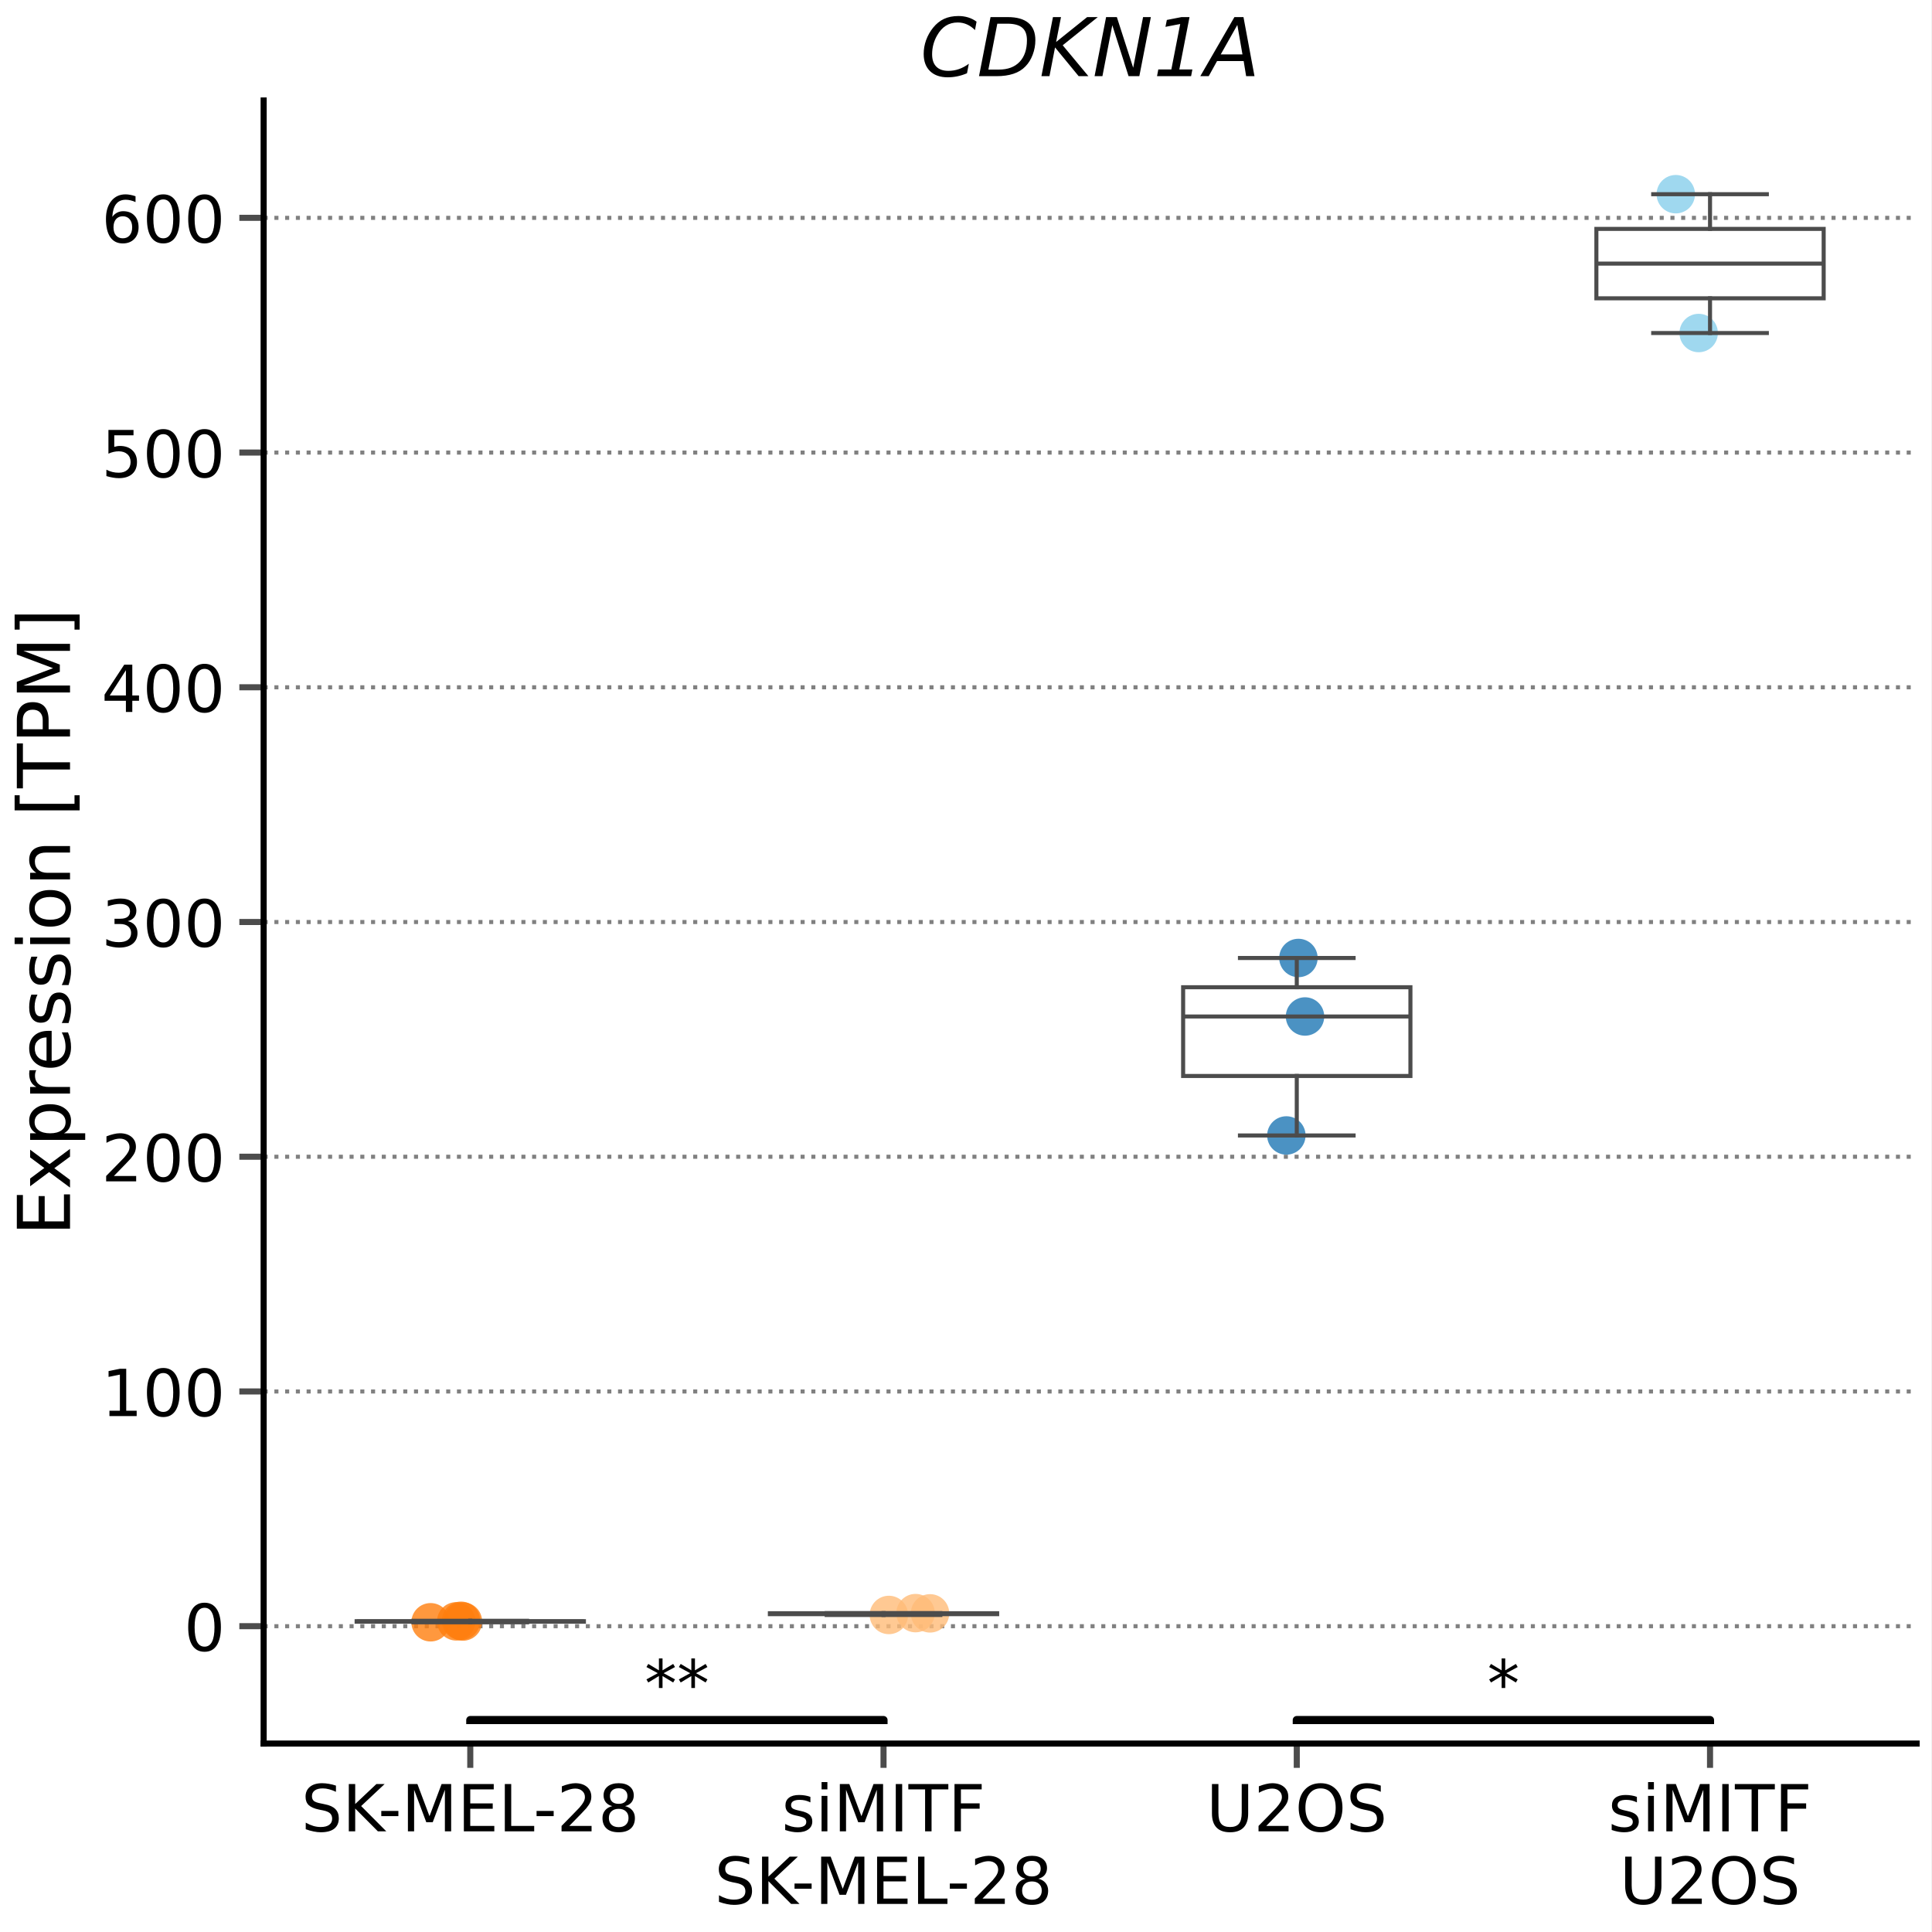
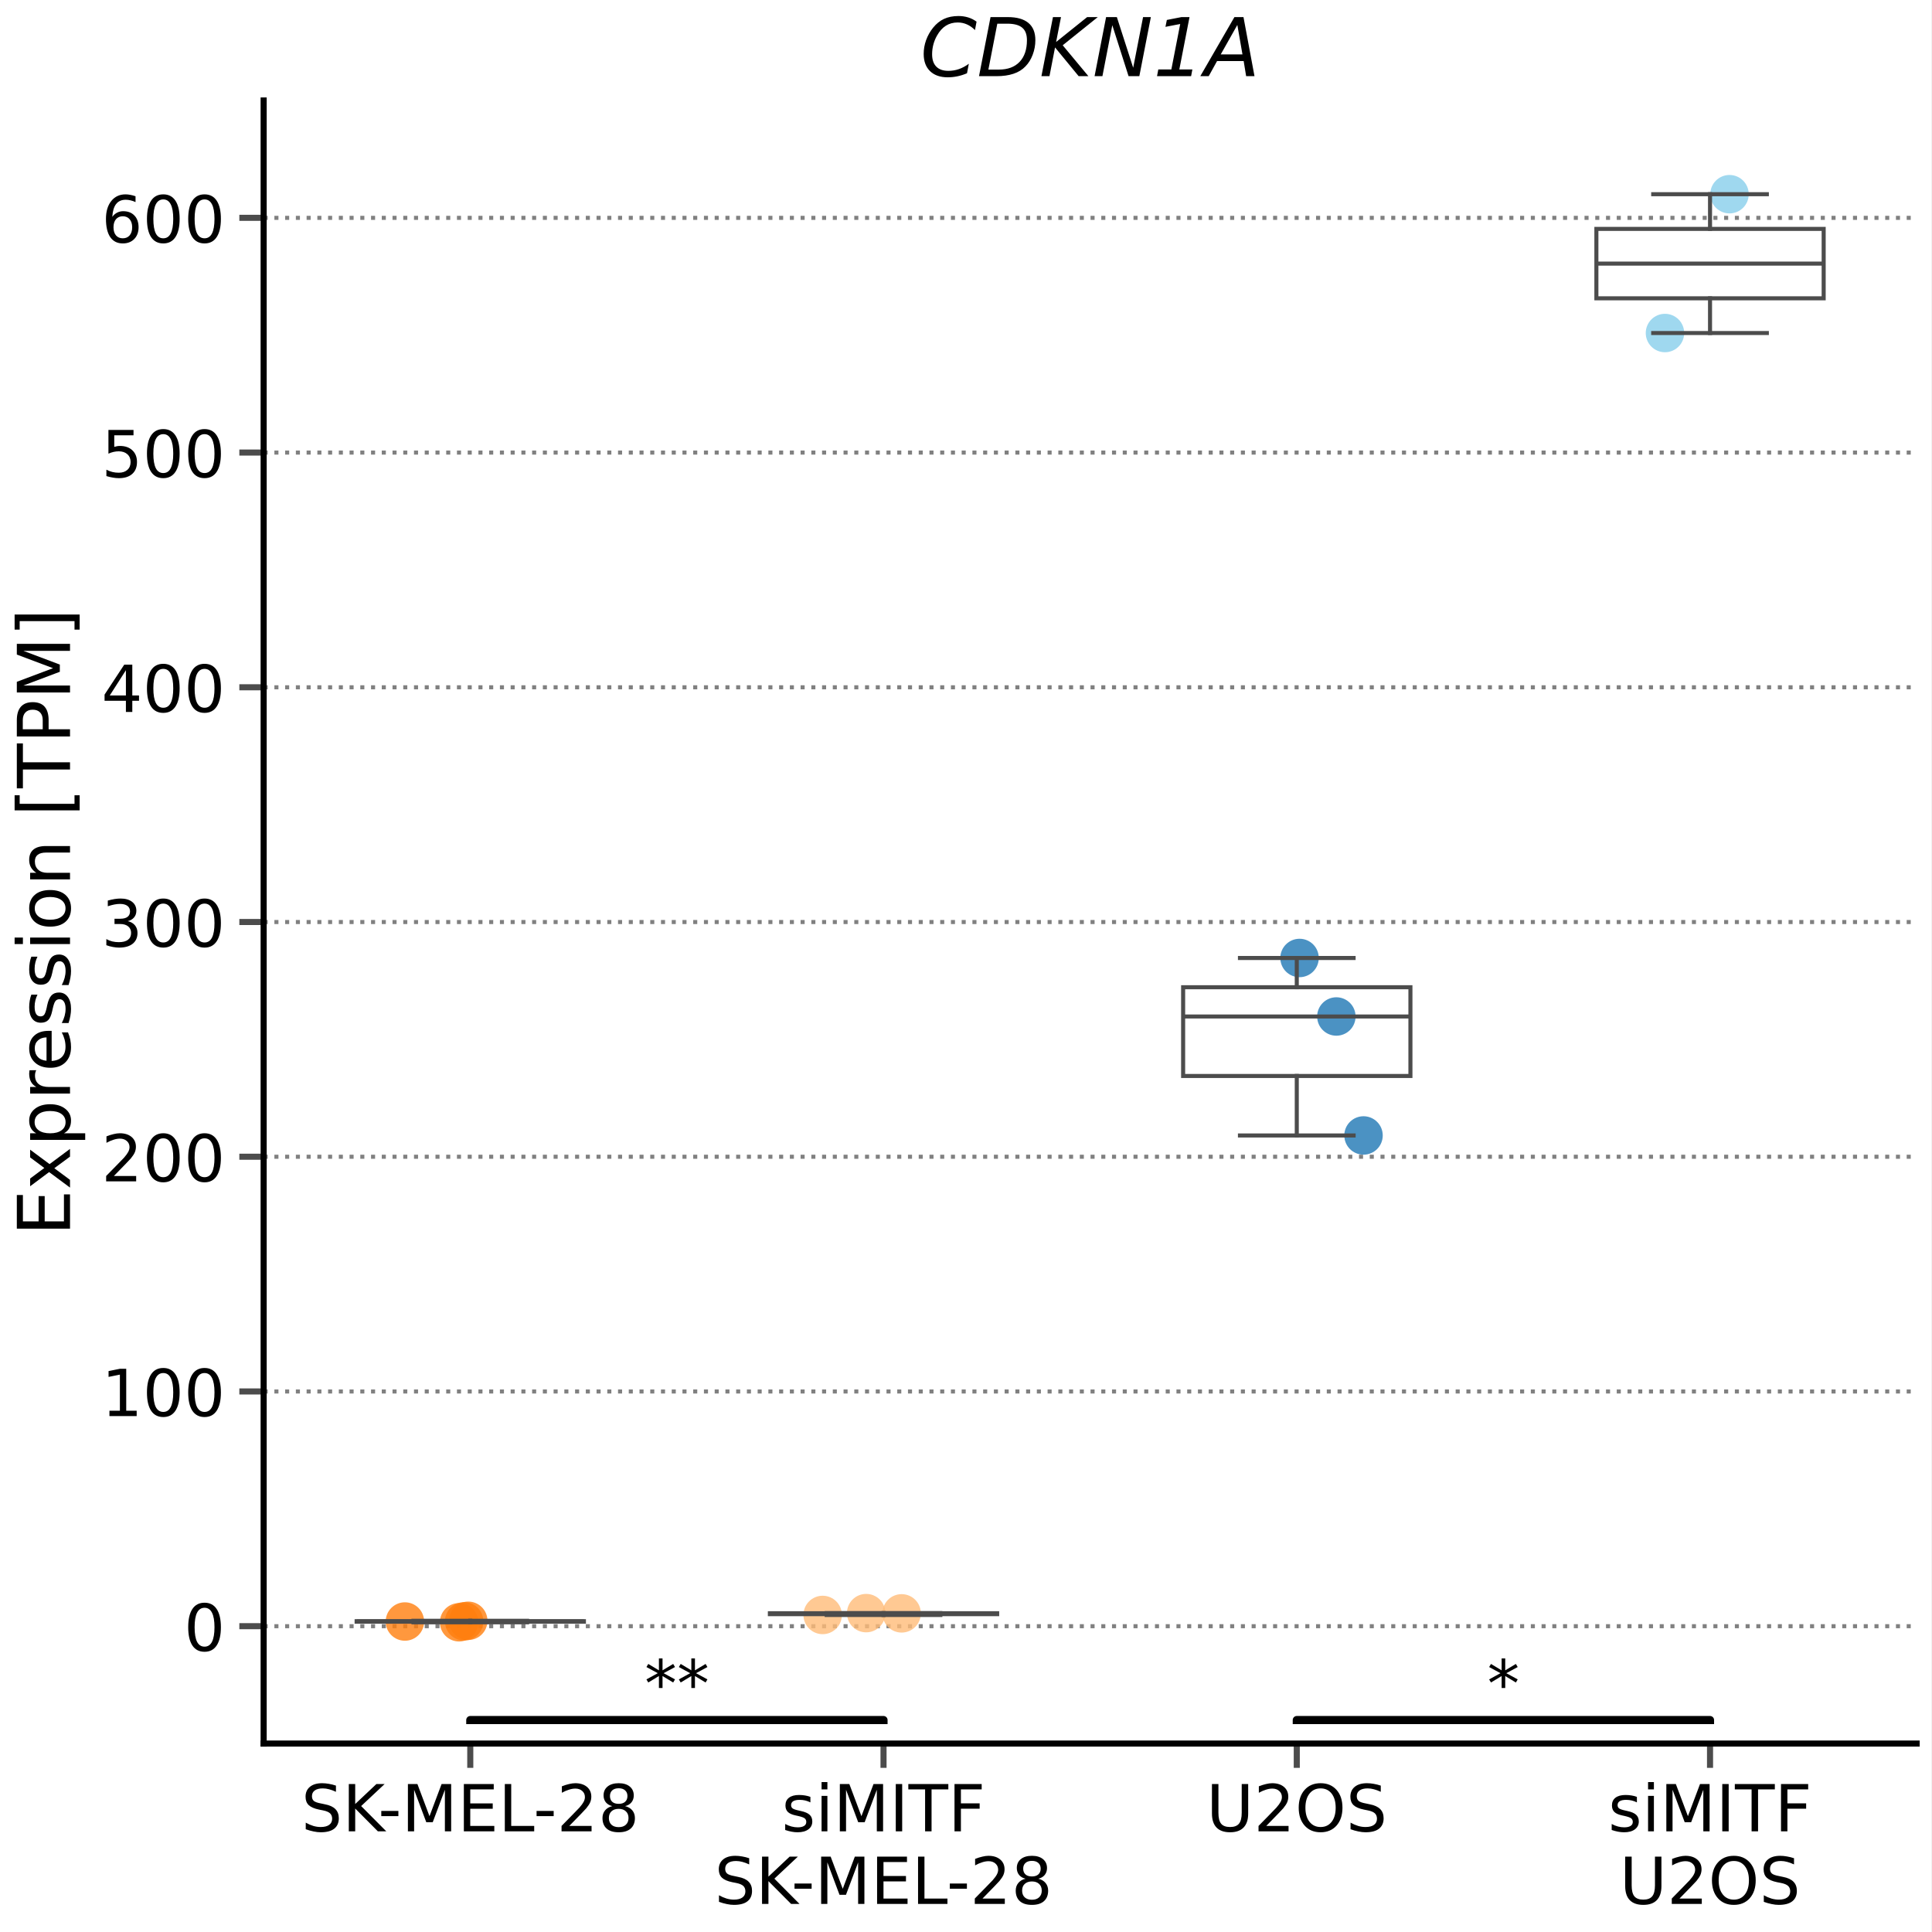
<svg xmlns="http://www.w3.org/2000/svg" xmlns:xlink="http://www.w3.org/1999/xlink" width="476.571pt" height="476.758pt" viewBox="0 0 476.571 476.758" version="1.1">
  <defs>
    <style type="text/css">*{stroke-linejoin: round; stroke-linecap: butt}</style>
  </defs>
  <g id="figure_1">
    <g id="patch_1">
      <path d="M 0 476.758  L 476.571 476.758  L 476.571 0  L 0 0  z " style="fill: #ffffff" />
    </g>
    <g id="axes_1">
      <g id="patch_2">
        <path d="M 65.061 430.257  L 472.971 430.257  L 472.971 24.797  L 65.061 24.797  z " style="fill: #ffffff" />
      </g>
      <g id="matplotlib.axis_1">
        <g id="xtick_1">
          <g id="line2d_1">
            <defs>
-               <path id="m5e8bece4a3" d="M 0 0  L 0 6  " style="stroke: #4c4c4c; stroke-width: 1.5" />
+               <path id="m7879a5814c" d="M 0 0  L 0 6  " style="stroke: #4c4c4c; stroke-width: 1.5" />
            </defs>
            <g>
-               <use xlink:href="#m5e8bece4a3" x="116.049" y="430.257" style="fill: #4c4c4c; stroke: #4c4c4c; stroke-width: 1.5" />
+               <use xlink:href="#m7879a5814c" x="116.049" y="430.257" style="fill: #4c4c4c; stroke: #4c4c4c; stroke-width: 1.5" />
            </g>
          </g>
          <g id="text_1">
            <text style="font-size: 16px; font-family: 'DejaVu Sans', 'Bitstream Vera Sans', 'Computer Modern Sans Serif', 'Lucida Grande', 'Verdana', 'Geneva', 'Lucid', 'Arial', 'Helvetica', 'Avant Garde', sans-serif; text-anchor: middle" x="116.049" y="451.914" transform="rotate(-0 116.0494 451.9144)">SK-MEL-28</text>
          </g>
        </g>
        <g id="xtick_2">
          <g id="line2d_2">
            <g>
-               <use xlink:href="#m5e8bece4a3" x="218.027" y="430.257" style="fill: #4c4c4c; stroke: #4c4c4c; stroke-width: 1.5" />
+               <use xlink:href="#m7879a5814c" x="218.027" y="430.257" style="fill: #4c4c4c; stroke: #4c4c4c; stroke-width: 1.5" />
            </g>
          </g>
          <g id="text_2">
            <text style="font-size: 16px; font-family: 'DejaVu Sans', 'Bitstream Vera Sans', 'Computer Modern Sans Serif', 'Lucida Grande', 'Verdana', 'Geneva', 'Lucid', 'Arial', 'Helvetica', 'Avant Garde', sans-serif" transform="translate(192.8869 451.9144)">siMITF</text>
            <text style="font-size: 16px; font-family: 'DejaVu Sans', 'Bitstream Vera Sans', 'Computer Modern Sans Serif', 'Lucida Grande', 'Verdana', 'Geneva', 'Lucid', 'Arial', 'Helvetica', 'Avant Garde', sans-serif" transform="translate(176.3144 469.8309)">SK-MEL-28</text>
          </g>
        </g>
        <g id="xtick_3">
          <g id="line2d_3">
            <g>
-               <use xlink:href="#m5e8bece4a3" x="320.004" y="430.257" style="fill: #4c4c4c; stroke: #4c4c4c; stroke-width: 1.5" />
+               <use xlink:href="#m7879a5814c" x="320.004" y="430.257" style="fill: #4c4c4c; stroke: #4c4c4c; stroke-width: 1.5" />
            </g>
          </g>
          <g id="text_3">
            <text style="font-size: 16px; font-family: 'DejaVu Sans', 'Bitstream Vera Sans', 'Computer Modern Sans Serif', 'Lucida Grande', 'Verdana', 'Geneva', 'Lucid', 'Arial', 'Helvetica', 'Avant Garde', sans-serif; text-anchor: middle" x="320.004" y="451.914" transform="rotate(-0 320.0044 451.9144)">U2OS</text>
          </g>
        </g>
        <g id="xtick_4">
          <g id="line2d_4">
            <g>
-               <use xlink:href="#m5e8bece4a3" x="421.982" y="430.257" style="fill: #4c4c4c; stroke: #4c4c4c; stroke-width: 1.5" />
+               <use xlink:href="#m7879a5814c" x="421.982" y="430.257" style="fill: #4c4c4c; stroke: #4c4c4c; stroke-width: 1.5" />
            </g>
          </g>
          <g id="text_4">
            <text style="font-size: 16px; font-family: 'DejaVu Sans', 'Bitstream Vera Sans', 'Computer Modern Sans Serif', 'Lucida Grande', 'Verdana', 'Geneva', 'Lucid', 'Arial', 'Helvetica', 'Avant Garde', sans-serif" transform="translate(396.8419 451.9144)">siMITF</text>
            <text style="font-size: 16px; font-family: 'DejaVu Sans', 'Bitstream Vera Sans', 'Computer Modern Sans Serif', 'Lucida Grande', 'Verdana', 'Geneva', 'Lucid', 'Arial', 'Helvetica', 'Avant Garde', sans-serif" transform="translate(399.6606 469.8309)">U2OS</text>
          </g>
        </g>
      </g>
      <g id="matplotlib.axis_2">
        <g id="ytick_1">
          <g id="line2d_5">
-             <path d="M 65.061 401.295  L 472.971 401.295  " clip-path="url(#p96600815fa)" style="fill: none; stroke-dasharray: 1,1.65; stroke-dashoffset: 0; stroke: #808080" />
+             <path d="M 65.061 401.295  L 472.971 401.295  " clip-path="url(#p13f5e50188)" style="fill: none; stroke-dasharray: 1,1.65; stroke-dashoffset: 0; stroke: #808080" />
          </g>
          <g id="line2d_6">
            <defs>
-               <path id="mf5159599b7" d="M 0 0  L -6 0  " style="stroke: #4c4c4c; stroke-width: 1.5" />
+               <path id="m093c22bfe1" d="M 0 0  L -6 0  " style="stroke: #4c4c4c; stroke-width: 1.5" />
            </defs>
            <g>
-               <use xlink:href="#mf5159599b7" x="65.061" y="401.295" style="fill: #4c4c4c; stroke: #4c4c4c; stroke-width: 1.5" />
+               <use xlink:href="#m093c22bfe1" x="65.061" y="401.295" style="fill: #4c4c4c; stroke: #4c4c4c; stroke-width: 1.5" />
            </g>
          </g>
          <g id="text_5">
            <text style="font-size: 16px; font-family: 'DejaVu Sans', 'Bitstream Vera Sans', 'Computer Modern Sans Serif', 'Lucida Grande', 'Verdana', 'Geneva', 'Lucid', 'Arial', 'Helvetica', 'Avant Garde', sans-serif; text-anchor: end" x="55.561" y="407.374" transform="rotate(-0 55.56063 407.3742)">0</text>
          </g>
        </g>
        <g id="ytick_2">
          <g id="line2d_7">
-             <path d="M 65.061 343.373  L 472.971 343.373  " clip-path="url(#p96600815fa)" style="fill: none; stroke-dasharray: 1,1.65; stroke-dashoffset: 0; stroke: #808080" />
+             <path d="M 65.061 343.373  L 472.971 343.373  " clip-path="url(#p13f5e50188)" style="fill: none; stroke-dasharray: 1,1.65; stroke-dashoffset: 0; stroke: #808080" />
          </g>
          <g id="line2d_8">
            <g>
-               <use xlink:href="#mf5159599b7" x="65.061" y="343.373" style="fill: #4c4c4c; stroke: #4c4c4c; stroke-width: 1.5" />
+               <use xlink:href="#m093c22bfe1" x="65.061" y="343.373" style="fill: #4c4c4c; stroke: #4c4c4c; stroke-width: 1.5" />
            </g>
          </g>
          <g id="text_6">
            <text style="font-size: 16px; font-family: 'DejaVu Sans', 'Bitstream Vera Sans', 'Computer Modern Sans Serif', 'Lucida Grande', 'Verdana', 'Geneva', 'Lucid', 'Arial', 'Helvetica', 'Avant Garde', sans-serif; text-anchor: end" x="55.561" y="349.451" transform="rotate(-0 55.56063 349.4513)">100</text>
          </g>
        </g>
        <g id="ytick_3">
          <g id="line2d_9">
-             <path d="M 65.061 285.45  L 472.971 285.45  " clip-path="url(#p96600815fa)" style="fill: none; stroke-dasharray: 1,1.65; stroke-dashoffset: 0; stroke: #808080" />
+             <path d="M 65.061 285.45  L 472.971 285.45  " clip-path="url(#p13f5e50188)" style="fill: none; stroke-dasharray: 1,1.65; stroke-dashoffset: 0; stroke: #808080" />
          </g>
          <g id="line2d_10">
            <g>
-               <use xlink:href="#mf5159599b7" x="65.061" y="285.45" style="fill: #4c4c4c; stroke: #4c4c4c; stroke-width: 1.5" />
+               <use xlink:href="#m093c22bfe1" x="65.061" y="285.45" style="fill: #4c4c4c; stroke: #4c4c4c; stroke-width: 1.5" />
            </g>
          </g>
          <g id="text_7">
            <text style="font-size: 16px; font-family: 'DejaVu Sans', 'Bitstream Vera Sans', 'Computer Modern Sans Serif', 'Lucida Grande', 'Verdana', 'Geneva', 'Lucid', 'Arial', 'Helvetica', 'Avant Garde', sans-serif; text-anchor: end" x="55.561" y="291.528" transform="rotate(-0 55.56063 291.5285)">200</text>
          </g>
        </g>
        <g id="ytick_4">
          <g id="line2d_11">
-             <path d="M 65.061 227.527  L 472.971 227.527  " clip-path="url(#p96600815fa)" style="fill: none; stroke-dasharray: 1,1.65; stroke-dashoffset: 0; stroke: #808080" />
+             <path d="M 65.061 227.527  L 472.971 227.527  " clip-path="url(#p13f5e50188)" style="fill: none; stroke-dasharray: 1,1.65; stroke-dashoffset: 0; stroke: #808080" />
          </g>
          <g id="line2d_12">
            <g>
-               <use xlink:href="#mf5159599b7" x="65.061" y="227.527" style="fill: #4c4c4c; stroke: #4c4c4c; stroke-width: 1.5" />
+               <use xlink:href="#m093c22bfe1" x="65.061" y="227.527" style="fill: #4c4c4c; stroke: #4c4c4c; stroke-width: 1.5" />
            </g>
          </g>
          <g id="text_8">
            <text style="font-size: 16px; font-family: 'DejaVu Sans', 'Bitstream Vera Sans', 'Computer Modern Sans Serif', 'Lucida Grande', 'Verdana', 'Geneva', 'Lucid', 'Arial', 'Helvetica', 'Avant Garde', sans-serif; text-anchor: end" x="55.561" y="233.606" transform="rotate(-0 55.56063 233.6056)">300</text>
          </g>
        </g>
        <g id="ytick_5">
          <g id="line2d_13">
-             <path d="M 65.061 169.604  L 472.971 169.604  " clip-path="url(#p96600815fa)" style="fill: none; stroke-dasharray: 1,1.65; stroke-dashoffset: 0; stroke: #808080" />
+             <path d="M 65.061 169.604  L 472.971 169.604  " clip-path="url(#p13f5e50188)" style="fill: none; stroke-dasharray: 1,1.65; stroke-dashoffset: 0; stroke: #808080" />
          </g>
          <g id="line2d_14">
            <g>
-               <use xlink:href="#mf5159599b7" x="65.061" y="169.604" style="fill: #4c4c4c; stroke: #4c4c4c; stroke-width: 1.5" />
+               <use xlink:href="#m093c22bfe1" x="65.061" y="169.604" style="fill: #4c4c4c; stroke: #4c4c4c; stroke-width: 1.5" />
            </g>
          </g>
          <g id="text_9">
            <text style="font-size: 16px; font-family: 'DejaVu Sans', 'Bitstream Vera Sans', 'Computer Modern Sans Serif', 'Lucida Grande', 'Verdana', 'Geneva', 'Lucid', 'Arial', 'Helvetica', 'Avant Garde', sans-serif; text-anchor: end" x="55.561" y="175.683" transform="rotate(-0 55.56063 175.6828)">400</text>
          </g>
        </g>
        <g id="ytick_6">
          <g id="line2d_15">
-             <path d="M 65.061 111.681  L 472.971 111.681  " clip-path="url(#p96600815fa)" style="fill: none; stroke-dasharray: 1,1.65; stroke-dashoffset: 0; stroke: #808080" />
+             <path d="M 65.061 111.681  L 472.971 111.681  " clip-path="url(#p13f5e50188)" style="fill: none; stroke-dasharray: 1,1.65; stroke-dashoffset: 0; stroke: #808080" />
          </g>
          <g id="line2d_16">
            <g>
-               <use xlink:href="#mf5159599b7" x="65.061" y="111.681" style="fill: #4c4c4c; stroke: #4c4c4c; stroke-width: 1.5" />
+               <use xlink:href="#m093c22bfe1" x="65.061" y="111.681" style="fill: #4c4c4c; stroke: #4c4c4c; stroke-width: 1.5" />
            </g>
          </g>
          <g id="text_10">
            <text style="font-size: 16px; font-family: 'DejaVu Sans', 'Bitstream Vera Sans', 'Computer Modern Sans Serif', 'Lucida Grande', 'Verdana', 'Geneva', 'Lucid', 'Arial', 'Helvetica', 'Avant Garde', sans-serif; text-anchor: end" x="55.561" y="117.76" transform="rotate(-0 55.56063 117.7599)">500</text>
          </g>
        </g>
        <g id="ytick_7">
          <g id="line2d_17">
-             <path d="M 65.061 53.758  L 472.971 53.758  " clip-path="url(#p96600815fa)" style="fill: none; stroke-dasharray: 1,1.65; stroke-dashoffset: 0; stroke: #808080" />
+             <path d="M 65.061 53.758  L 472.971 53.758  " clip-path="url(#p13f5e50188)" style="fill: none; stroke-dasharray: 1,1.65; stroke-dashoffset: 0; stroke: #808080" />
          </g>
          <g id="line2d_18">
            <g>
-               <use xlink:href="#mf5159599b7" x="65.061" y="53.758" style="fill: #4c4c4c; stroke: #4c4c4c; stroke-width: 1.5" />
+               <use xlink:href="#m093c22bfe1" x="65.061" y="53.758" style="fill: #4c4c4c; stroke: #4c4c4c; stroke-width: 1.5" />
            </g>
          </g>
          <g id="text_11">
            <text style="font-size: 16px; font-family: 'DejaVu Sans', 'Bitstream Vera Sans', 'Computer Modern Sans Serif', 'Lucida Grande', 'Verdana', 'Geneva', 'Lucid', 'Arial', 'Helvetica', 'Avant Garde', sans-serif; text-anchor: end" x="55.561" y="59.837" transform="rotate(-0 55.56063 59.83705)">600</text>
          </g>
        </g>
        <g id="text_12">
          <text style="font-size: 18px; font-family: 'DejaVu Sans', 'Bitstream Vera Sans', 'Computer Modern Sans Serif', 'Lucida Grande', 'Verdana', 'Geneva', 'Lucid', 'Arial', 'Helvetica', 'Avant Garde', sans-serif; text-anchor: middle" x="17.277" y="227.527" transform="rotate(-90 17.27719 227.5269)">Expression [TPM]</text>
        </g>
      </g>
      <g id="PathCollection_1">
        <defs>
-           <path id="C0_0_88b02d36a9" d="M 0 4.743  C 1.258 4.743 2.465 4.244 3.354 3.354  C 4.244 2.465 4.743 1.258 4.743 -0  C 4.743 -1.258 4.244 -2.465 3.354 -3.354  C 2.465 -4.244 1.258 -4.743 0 -4.743  C -1.258 -4.743 -2.465 -4.244 -3.354 -3.354  C -4.244 -2.465 -4.743 -1.258 -4.743 0  C -4.743 1.258 -4.244 2.465 -3.354 3.354  C -2.465 4.244 -1.258 4.743 0 4.743  z " />
+           <path id="C0_0_f1bf3683f4" d="M 0 4.743  C 1.258 4.743 2.465 4.244 3.354 3.354  C 4.244 2.465 4.743 1.258 4.743 -0  C 4.743 -1.258 4.244 -2.465 3.354 -3.354  C 2.465 -4.244 1.258 -4.743 0 -4.743  C -1.258 -4.743 -2.465 -4.244 -3.354 -3.354  C -4.244 -2.465 -4.743 -1.258 -4.743 0  C -4.743 1.258 -4.244 2.465 -3.354 3.354  C -2.465 4.244 -1.258 4.743 0 4.743  z " />
        </defs>
-         <g clip-path="url(#p96600815fa)">
-           <use xlink:href="#C0_0_88b02d36a9" x="106.259" y="400.327" style="fill: #ff7f0e; fill-opacity: 0.8" />
-         </g>
-         <g clip-path="url(#p96600815fa)">
-           <use xlink:href="#C0_0_88b02d36a9" x="113.761" y="399.961" style="fill: #ff7f0e; fill-opacity: 0.8" />
-         </g>
-         <g clip-path="url(#p96600815fa)">
-           <use xlink:href="#C0_0_88b02d36a9" x="112.581" y="400.096" style="fill: #ff7f0e; fill-opacity: 0.8" />
-         </g>
-         <g clip-path="url(#p96600815fa)">
-           <use xlink:href="#C0_0_88b02d36a9" x="114.233" y="400.14" style="fill: #ff7f0e; fill-opacity: 0.8" />
+         <g clip-path="url(#p13f5e50188)">
+           <use xlink:href="#C0_0_f1bf3683f4" x="113.293" y="400.327" style="fill: #ff7f0e; fill-opacity: 0.8" />
+         </g>
+         <g clip-path="url(#p13f5e50188)">
+           <use xlink:href="#C0_0_f1bf3683f4" x="115.548" y="399.961" style="fill: #ff7f0e; fill-opacity: 0.8" />
+         </g>
+         <g clip-path="url(#p13f5e50188)">
+           <use xlink:href="#C0_0_f1bf3683f4" x="114.536" y="400.096" style="fill: #ff7f0e; fill-opacity: 0.8" />
+         </g>
+         <g clip-path="url(#p13f5e50188)">
+           <use xlink:href="#C0_0_f1bf3683f4" x="99.917" y="400.14" style="fill: #ff7f0e; fill-opacity: 0.8" />
        </g>
      </g>
      <g id="PathCollection_2">
        <defs>
-           <path id="C1_0_b6898c2479" d="M 0 4.743  C 1.258 4.743 2.465 4.244 3.354 3.354  C 4.244 2.465 4.743 1.258 4.743 -0  C 4.743 -1.258 4.244 -2.465 3.354 -3.354  C 2.465 -4.244 1.258 -4.743 0 -4.743  C -1.258 -4.743 -2.465 -4.244 -3.354 -3.354  C -4.244 -2.465 -4.743 -1.258 -4.743 0  C -4.743 1.258 -4.244 2.465 -3.354 3.354  C -2.465 4.244 -1.258 4.743 0 4.743  z " />
+           <path id="C1_0_9353371a76" d="M 0 4.743  C 1.258 4.743 2.465 4.244 3.354 3.354  C 4.244 2.465 4.743 1.258 4.743 -0  C 4.743 -1.258 4.244 -2.465 3.354 -3.354  C 2.465 -4.244 1.258 -4.743 0 -4.743  C -1.258 -4.743 -2.465 -4.244 -3.354 -3.354  C -4.244 -2.465 -4.743 -1.258 -4.743 0  C -4.743 1.258 -4.244 2.465 -3.354 3.354  C -2.465 4.244 -1.258 4.743 0 4.743  z " />
        </defs>
-         <g clip-path="url(#p96600815fa)">
-           <use xlink:href="#C1_0_b6898c2479" x="219.347" y="398.522" style="fill: #ffbb78; fill-opacity: 0.8" />
-         </g>
-         <g clip-path="url(#p96600815fa)">
-           <use xlink:href="#C1_0_b6898c2479" x="225.93" y="398.069" style="fill: #ffbb78; fill-opacity: 0.8" />
-         </g>
-         <g clip-path="url(#p96600815fa)">
-           <use xlink:href="#C1_0_b6898c2479" x="229.501" y="398.127" style="fill: #ffbb78; fill-opacity: 0.8" />
+         <g clip-path="url(#p13f5e50188)">
+           <use xlink:href="#C1_0_9353371a76" x="203.008" y="398.522" style="fill: #ffbb78; fill-opacity: 0.8" />
+         </g>
+         <g clip-path="url(#p13f5e50188)">
+           <use xlink:href="#C1_0_9353371a76" x="213.743" y="398.069" style="fill: #ffbb78; fill-opacity: 0.8" />
+         </g>
+         <g clip-path="url(#p13f5e50188)">
+           <use xlink:href="#C1_0_9353371a76" x="222.495" y="398.127" style="fill: #ffbb78; fill-opacity: 0.8" />
        </g>
      </g>
      <g id="PathCollection_3">
        <defs>
-           <path id="C2_0_f4fd4cd2a4" d="M 0 4.743  C 1.258 4.743 2.465 4.244 3.354 3.354  C 4.244 2.465 4.743 1.258 4.743 -0  C 4.743 -1.258 4.244 -2.465 3.354 -3.354  C 2.465 -4.244 1.258 -4.743 0 -4.743  C -1.258 -4.743 -2.465 -4.244 -3.354 -3.354  C -4.244 -2.465 -4.743 -1.258 -4.743 0  C -4.743 1.258 -4.244 2.465 -3.354 3.354  C -2.465 4.244 -1.258 4.743 0 4.743  z " />
+           <path id="C2_0_c1f683cd58" d="M 0 4.743  C 1.258 4.743 2.465 4.244 3.354 3.354  C 4.244 2.465 4.743 1.258 4.743 -0  C 4.743 -1.258 4.244 -2.465 3.354 -3.354  C 2.465 -4.244 1.258 -4.743 0 -4.743  C -1.258 -4.743 -2.465 -4.244 -3.354 -3.354  C -4.244 -2.465 -4.743 -1.258 -4.743 0  C -4.743 1.258 -4.244 2.465 -3.354 3.354  C -2.465 4.244 -1.258 4.743 0 4.743  z " />
        </defs>
-         <g clip-path="url(#p96600815fa)">
-           <use xlink:href="#C2_0_f4fd4cd2a4" x="322.039" y="250.838" style="fill: #1f77b4; fill-opacity: 0.8" />
-         </g>
-         <g clip-path="url(#p96600815fa)">
-           <use xlink:href="#C2_0_f4fd4cd2a4" x="317.432" y="280.197" style="fill: #1f77b4; fill-opacity: 0.8" />
-         </g>
-         <g clip-path="url(#p96600815fa)">
-           <use xlink:href="#C2_0_f4fd4cd2a4" x="320.41" y="236.4" style="fill: #1f77b4; fill-opacity: 0.8" />
+         <g clip-path="url(#p13f5e50188)">
+           <use xlink:href="#C2_0_c1f683cd58" x="329.773" y="250.838" style="fill: #1f77b4; fill-opacity: 0.8" />
+         </g>
+         <g clip-path="url(#p13f5e50188)">
+           <use xlink:href="#C2_0_c1f683cd58" x="336.476" y="280.197" style="fill: #1f77b4; fill-opacity: 0.8" />
+         </g>
+         <g clip-path="url(#p13f5e50188)">
+           <use xlink:href="#C2_0_c1f683cd58" x="320.688" y="236.4" style="fill: #1f77b4; fill-opacity: 0.8" />
        </g>
      </g>
      <g id="PathCollection_4">
        <defs>
-           <path id="C3_0_79aa1eda3c" d="M 0 4.743  C 1.258 4.743 2.465 4.244 3.354 3.354  C 4.244 2.465 4.743 1.258 4.743 -0  C 4.743 -1.258 4.244 -2.465 3.354 -3.354  C 2.465 -4.244 1.258 -4.743 0 -4.743  C -1.258 -4.743 -2.465 -4.244 -3.354 -3.354  C -4.244 -2.465 -4.743 -1.258 -4.743 0  C -4.743 1.258 -4.244 2.465 -3.354 3.354  C -2.465 4.244 -1.258 4.743 0 4.743  z " />
+           <path id="C3_0_789d185c71" d="M 0 4.743  C 1.258 4.743 2.465 4.244 3.354 3.354  C 4.244 2.465 4.743 1.258 4.743 -0  C 4.743 -1.258 4.244 -2.465 3.354 -3.354  C 2.465 -4.244 1.258 -4.743 0 -4.743  C -1.258 -4.743 -2.465 -4.244 -3.354 -3.354  C -4.244 -2.465 -4.743 -1.258 -4.743 0  C -4.743 1.258 -4.244 2.465 -3.354 3.354  C -2.465 4.244 -1.258 4.743 0 4.743  z " />
        </defs>
-         <g clip-path="url(#p96600815fa)">
-           <use xlink:href="#C3_0_79aa1eda3c" x="419.179" y="82.179" style="fill: #87ceeb; fill-opacity: 0.8" />
-         </g>
-         <g clip-path="url(#p96600815fa)">
-           <use xlink:href="#C3_0_79aa1eda3c" x="413.535" y="47.92" style="fill: #87ceeb; fill-opacity: 0.8" />
+         <g clip-path="url(#p13f5e50188)">
+           <use xlink:href="#C3_0_789d185c71" x="410.863" y="82.179" style="fill: #87ceeb; fill-opacity: 0.8" />
+         </g>
+         <g clip-path="url(#p13f5e50188)">
+           <use xlink:href="#C3_0_789d185c71" x="426.789" y="47.92" style="fill: #87ceeb; fill-opacity: 0.8" />
        </g>
      </g>
      <g id="line2d_19">
-         <path d="M 116.049 424.465  L 116.049 424.453  L 218.027 424.453  L 218.027 424.465  " clip-path="url(#p96600815fa)" style="fill: none; stroke: #000000; stroke-width: 2; stroke-linecap: square" />
+         <path d="M 116.049 424.465  L 116.049 424.453  L 218.027 424.453  L 218.027 424.465  " clip-path="url(#p13f5e50188)" style="fill: none; stroke: #000000; stroke-width: 2; stroke-linecap: square" />
      </g>
      <g id="line2d_20">
-         <path d="M 320.004 424.465  L 320.004 424.453  L 421.982 424.453  L 421.982 424.465  " clip-path="url(#p96600815fa)" style="fill: none; stroke: #000000; stroke-width: 2; stroke-linecap: square" />
+         <path d="M 320.004 424.465  L 320.004 424.453  L 421.982 424.453  L 421.982 424.465  " clip-path="url(#p13f5e50188)" style="fill: none; stroke: #000000; stroke-width: 2; stroke-linecap: square" />
      </g>
      <g id="patch_3">
        <path d="M 65.061 430.257  L 65.061 24.797  " style="fill: none; stroke: #000000; stroke-width: 1.5; stroke-linejoin: miter; stroke-linecap: square" />
      </g>
      <g id="patch_4">
        <path d="M 65.061 430.257  L 472.971 430.257  " style="fill: none; stroke: #000000; stroke-width: 1.5; stroke-linejoin: miter; stroke-linecap: square" />
      </g>
      <g id="patch_5">
-         <path d="M 88.006 400.187  L 144.093 400.187  L 144.093 400.062  L 88.006 400.062  L 88.006 400.187  L 88.006 400.187  z " clip-path="url(#p96600815fa)" style="fill: none; stroke: #4c4c4c; stroke-linejoin: miter" />
+         <path d="M 88.006 400.187  L 144.093 400.187  L 144.093 400.062  L 88.006 400.062  L 88.006 400.187  L 88.006 400.187  z " clip-path="url(#p13f5e50188)" style="fill: none; stroke: #4c4c4c; stroke-linejoin: miter" />
      </g>
      <g id="line2d_21">
-         <path d="M 116.049 400.187  L 116.049 400.327  " clip-path="url(#p96600815fa)" style="fill: none; stroke: #4c4c4c; stroke-linecap: square" />
+         <path d="M 116.049 400.187  L 116.049 400.327  " clip-path="url(#p13f5e50188)" style="fill: none; stroke: #4c4c4c; stroke-linecap: square" />
      </g>
      <g id="line2d_22">
-         <path d="M 116.049 400.062  L 116.049 399.961  " clip-path="url(#p96600815fa)" style="fill: none; stroke: #4c4c4c; stroke-linecap: square" />
+         <path d="M 116.049 400.062  L 116.049 399.961  " clip-path="url(#p13f5e50188)" style="fill: none; stroke: #4c4c4c; stroke-linecap: square" />
      </g>
      <g id="line2d_23">
-         <path d="M 102.027 400.327  L 130.071 400.327  " clip-path="url(#p96600815fa)" style="fill: none; stroke: #4c4c4c; stroke-linecap: square" />
+         <path d="M 102.027 400.327  L 130.071 400.327  " clip-path="url(#p13f5e50188)" style="fill: none; stroke: #4c4c4c; stroke-linecap: square" />
      </g>
      <g id="line2d_24">
-         <path d="M 102.027 399.961  L 130.071 399.961  " clip-path="url(#p96600815fa)" style="fill: none; stroke: #4c4c4c; stroke-linecap: square" />
+         <path d="M 102.027 399.961  L 130.071 399.961  " clip-path="url(#p13f5e50188)" style="fill: none; stroke: #4c4c4c; stroke-linecap: square" />
      </g>
      <g id="patch_6">
-         <path d="M 189.983 398.325  L 246.071 398.325  L 246.071 398.098  L 189.983 398.098  L 189.983 398.325  L 189.983 398.325  z " clip-path="url(#p96600815fa)" style="fill: none; stroke: #4c4c4c; stroke-linejoin: miter" />
+         <path d="M 189.983 398.325  L 246.071 398.325  L 246.071 398.098  L 189.983 398.098  L 189.983 398.325  L 189.983 398.325  z " clip-path="url(#p13f5e50188)" style="fill: none; stroke: #4c4c4c; stroke-linejoin: miter" />
      </g>
      <g id="line2d_25">
-         <path d="M 218.027 398.325  L 218.027 398.522  " clip-path="url(#p96600815fa)" style="fill: none; stroke: #4c4c4c; stroke-linecap: square" />
+         <path d="M 218.027 398.325  L 218.027 398.522  " clip-path="url(#p13f5e50188)" style="fill: none; stroke: #4c4c4c; stroke-linecap: square" />
      </g>
      <g id="line2d_26">
-         <path d="M 218.027 398.098  L 218.027 398.069  " clip-path="url(#p96600815fa)" style="fill: none; stroke: #4c4c4c; stroke-linecap: square" />
+         <path d="M 218.027 398.098  L 218.027 398.069  " clip-path="url(#p13f5e50188)" style="fill: none; stroke: #4c4c4c; stroke-linecap: square" />
      </g>
      <g id="line2d_27">
-         <path d="M 204.005 398.522  L 232.049 398.522  " clip-path="url(#p96600815fa)" style="fill: none; stroke: #4c4c4c; stroke-linecap: square" />
+         <path d="M 204.005 398.522  L 232.049 398.522  " clip-path="url(#p13f5e50188)" style="fill: none; stroke: #4c4c4c; stroke-linecap: square" />
      </g>
      <g id="line2d_28">
-         <path d="M 204.005 398.069  L 232.049 398.069  " clip-path="url(#p96600815fa)" style="fill: none; stroke: #4c4c4c; stroke-linecap: square" />
+         <path d="M 204.005 398.069  L 232.049 398.069  " clip-path="url(#p13f5e50188)" style="fill: none; stroke: #4c4c4c; stroke-linecap: square" />
      </g>
      <g id="patch_7">
-         <path d="M 291.961 265.518  L 348.048 265.518  L 348.048 243.619  L 291.961 243.619  L 291.961 265.518  L 291.961 265.518  z " clip-path="url(#p96600815fa)" style="fill: none; stroke: #4c4c4c; stroke-linejoin: miter" />
+         <path d="M 291.961 265.518  L 348.048 265.518  L 348.048 243.619  L 291.961 243.619  L 291.961 265.518  L 291.961 265.518  z " clip-path="url(#p13f5e50188)" style="fill: none; stroke: #4c4c4c; stroke-linejoin: miter" />
      </g>
      <g id="line2d_29">
-         <path d="M 320.004 265.518  L 320.004 280.197  " clip-path="url(#p96600815fa)" style="fill: none; stroke: #4c4c4c; stroke-linecap: square" />
+         <path d="M 320.004 265.518  L 320.004 280.197  " clip-path="url(#p13f5e50188)" style="fill: none; stroke: #4c4c4c; stroke-linecap: square" />
      </g>
      <g id="line2d_30">
-         <path d="M 320.004 243.619  L 320.004 236.4  " clip-path="url(#p96600815fa)" style="fill: none; stroke: #4c4c4c; stroke-linecap: square" />
+         <path d="M 320.004 243.619  L 320.004 236.4  " clip-path="url(#p13f5e50188)" style="fill: none; stroke: #4c4c4c; stroke-linecap: square" />
      </g>
      <g id="line2d_31">
-         <path d="M 305.982 280.197  L 334.026 280.197  " clip-path="url(#p96600815fa)" style="fill: none; stroke: #4c4c4c; stroke-linecap: square" />
+         <path d="M 305.982 280.197  L 334.026 280.197  " clip-path="url(#p13f5e50188)" style="fill: none; stroke: #4c4c4c; stroke-linecap: square" />
      </g>
      <g id="line2d_32">
-         <path d="M 305.982 236.4  L 334.026 236.4  " clip-path="url(#p96600815fa)" style="fill: none; stroke: #4c4c4c; stroke-linecap: square" />
+         <path d="M 305.982 236.4  L 334.026 236.4  " clip-path="url(#p13f5e50188)" style="fill: none; stroke: #4c4c4c; stroke-linecap: square" />
      </g>
      <g id="patch_8">
-         <path d="M 393.938 73.614  L 450.026 73.614  L 450.026 56.485  L 393.938 56.485  L 393.938 73.614  L 393.938 73.614  z " clip-path="url(#p96600815fa)" style="fill: none; stroke: #4c4c4c; stroke-linejoin: miter" />
+         <path d="M 393.938 73.614  L 450.026 73.614  L 450.026 56.485  L 393.938 56.485  L 393.938 73.614  L 393.938 73.614  z " clip-path="url(#p13f5e50188)" style="fill: none; stroke: #4c4c4c; stroke-linejoin: miter" />
      </g>
      <g id="line2d_33">
-         <path d="M 421.982 73.614  L 421.982 82.179  " clip-path="url(#p96600815fa)" style="fill: none; stroke: #4c4c4c; stroke-linecap: square" />
+         <path d="M 421.982 73.614  L 421.982 82.179  " clip-path="url(#p13f5e50188)" style="fill: none; stroke: #4c4c4c; stroke-linecap: square" />
      </g>
      <g id="line2d_34">
-         <path d="M 421.982 56.485  L 421.982 47.92  " clip-path="url(#p96600815fa)" style="fill: none; stroke: #4c4c4c; stroke-linecap: square" />
+         <path d="M 421.982 56.485  L 421.982 47.92  " clip-path="url(#p13f5e50188)" style="fill: none; stroke: #4c4c4c; stroke-linecap: square" />
      </g>
      <g id="line2d_35">
-         <path d="M 407.96 82.179  L 436.004 82.179  " clip-path="url(#p96600815fa)" style="fill: none; stroke: #4c4c4c; stroke-linecap: square" />
+         <path d="M 407.96 82.179  L 436.004 82.179  " clip-path="url(#p13f5e50188)" style="fill: none; stroke: #4c4c4c; stroke-linecap: square" />
      </g>
      <g id="line2d_36">
-         <path d="M 407.96 47.92  L 436.004 47.92  " clip-path="url(#p96600815fa)" style="fill: none; stroke: #4c4c4c; stroke-linecap: square" />
+         <path d="M 407.96 47.92  L 436.004 47.92  " clip-path="url(#p13f5e50188)" style="fill: none; stroke: #4c4c4c; stroke-linecap: square" />
      </g>
      <g id="text_13">
        <text style="font-size: 16px; font-family: 'DejaVu Sans', 'Bitstream Vera Sans', 'Computer Modern Sans Serif', 'Lucida Grande', 'Verdana', 'Geneva', 'Lucid', 'Arial', 'Helvetica', 'Avant Garde', sans-serif; text-anchor: middle" x="167.038" y="421.126" transform="rotate(-0 167.0381 421.1255)">**</text>
      </g>
      <g id="text_14">
        <text style="font-size: 16px; font-family: 'DejaVu Sans', 'Bitstream Vera Sans', 'Computer Modern Sans Serif', 'Lucida Grande', 'Verdana', 'Geneva', 'Lucid', 'Arial', 'Helvetica', 'Avant Garde', sans-serif; text-anchor: middle" x="370.993" y="421.126" transform="rotate(-0 370.9931 421.1255)">*</text>
      </g>
      <g id="text_15">
        <text style="font-style: italic; font-size: 20px; font-family: 'DejaVu Sans', 'Bitstream Vera Sans', 'Computer Modern Sans Serif', 'Lucida Grande', 'Verdana', 'Geneva', 'Lucid', 'Arial', 'Helvetica', 'Avant Garde', sans-serif; text-anchor: middle" x="269.016" y="18.797" transform="rotate(-0 269.0156 18.79688)">CDKN1A</text>
      </g>
      <g id="line2d_37">
-         <path d="M 88.006 400.118  L 144.093 400.118  " clip-path="url(#p96600815fa)" style="fill: none; stroke: #4c4c4c" />
+         <path d="M 88.006 400.118  L 144.093 400.118  " clip-path="url(#p13f5e50188)" style="fill: none; stroke: #4c4c4c" />
      </g>
      <g id="line2d_38">
-         <path d="M 189.983 398.127  L 246.071 398.127  " clip-path="url(#p96600815fa)" style="fill: none; stroke: #4c4c4c" />
+         <path d="M 189.983 398.127  L 246.071 398.127  " clip-path="url(#p13f5e50188)" style="fill: none; stroke: #4c4c4c" />
      </g>
      <g id="line2d_39">
-         <path d="M 291.961 250.838  L 348.048 250.838  " clip-path="url(#p96600815fa)" style="fill: none; stroke: #4c4c4c" />
+         <path d="M 291.961 250.838  L 348.048 250.838  " clip-path="url(#p13f5e50188)" style="fill: none; stroke: #4c4c4c" />
      </g>
      <g id="line2d_40">
-         <path d="M 393.938 65.049  L 450.026 65.049  " clip-path="url(#p96600815fa)" style="fill: none; stroke: #4c4c4c" />
+         <path d="M 393.938 65.049  L 450.026 65.049  " clip-path="url(#p13f5e50188)" style="fill: none; stroke: #4c4c4c" />
      </g>
    </g>
  </g>
  <defs>
-     <clipPath id="p96600815fa">
+     <clipPath id="p13f5e50188">
      <rect x="65.061" y="24.797" width="407.91" height="405.46" />
    </clipPath>
  </defs>
</svg>
